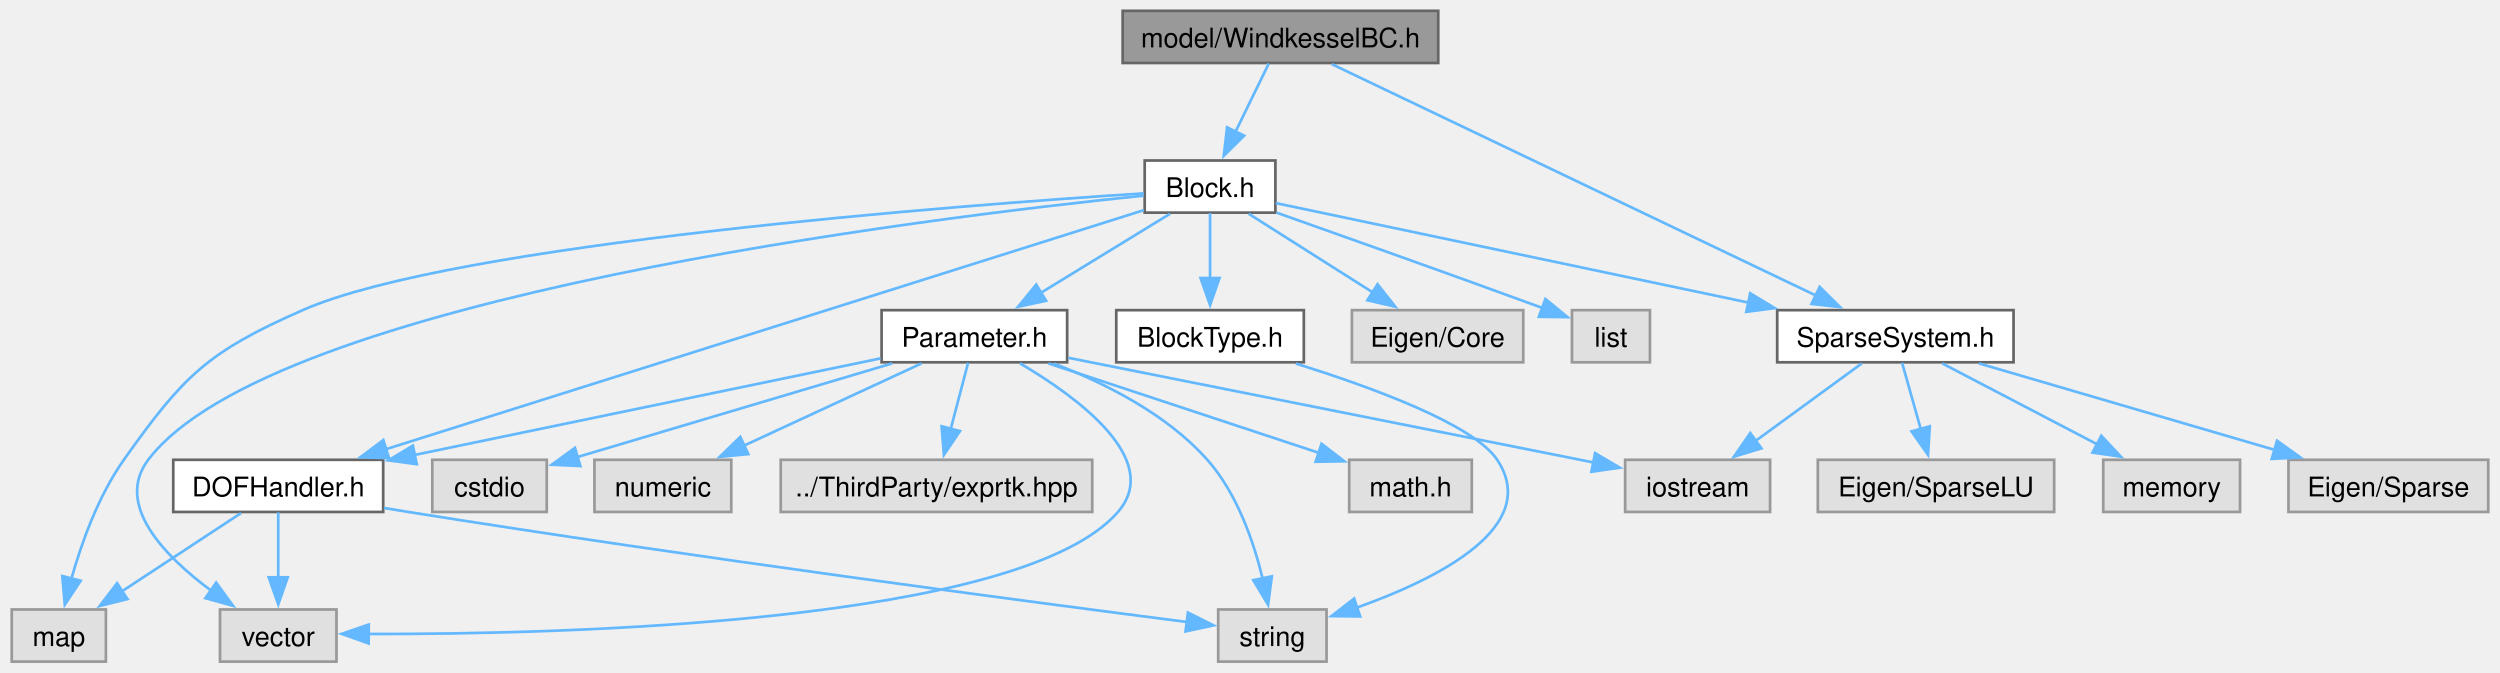
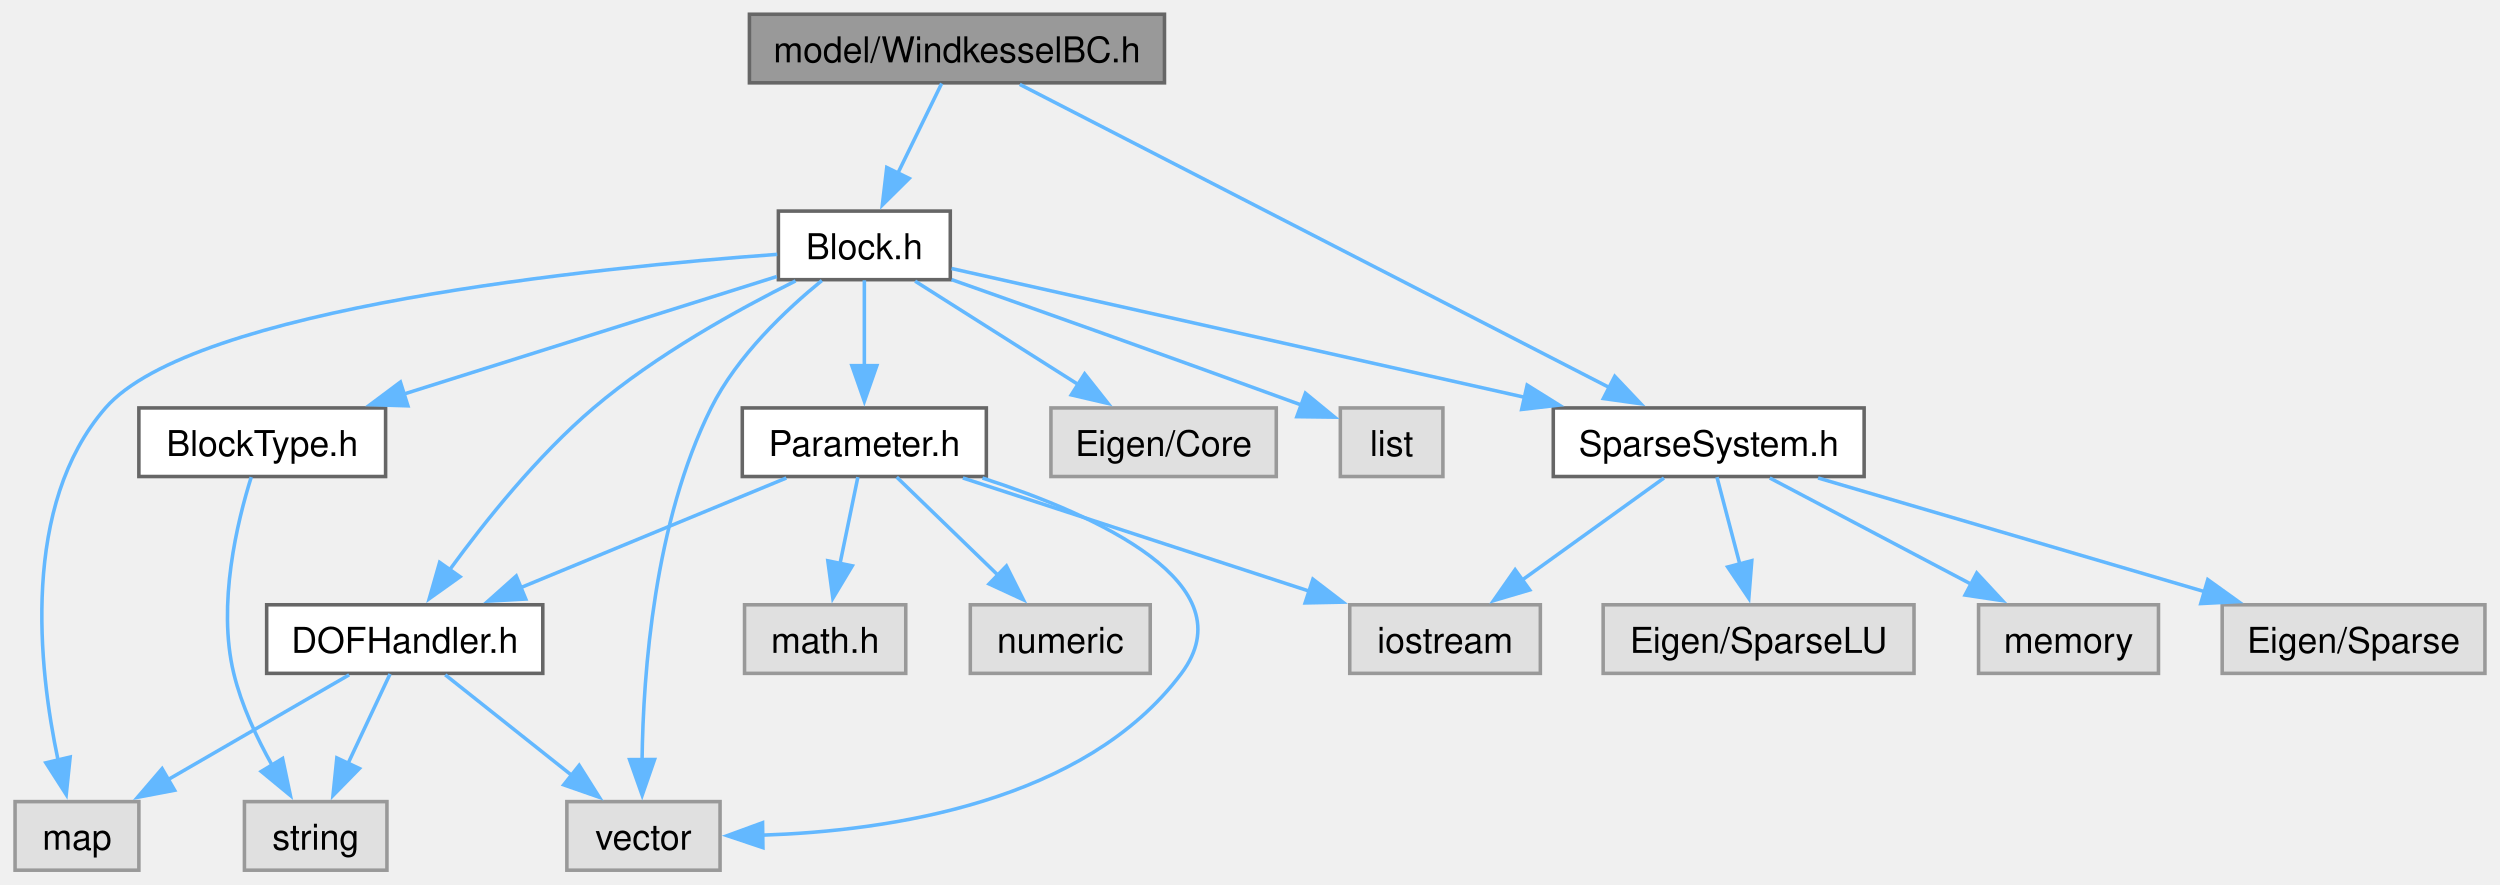
- <svg xmlns="http://www.w3.org/2000/svg" xmlns:xlink="http://www.w3.org/1999/xlink" width="922pt" height="248pt" viewBox="0.00 0.00 922.25 248.25">
+ <svg xmlns="http://www.w3.org/2000/svg" xmlns:xlink="http://www.w3.org/1999/xlink" width="701pt" height="248pt" viewBox="0.00 0.00 701.25 248.25">
  <g id="graph0" class="graph" transform="scale(1 1) rotate(0) translate(4 244.25)">
    <g id="Node000001" class="node">
      <g id="a_Node000001">
        <a xlink:title="model::WindkesselBC source file">
-           <polygon fill="#999999" stroke="#666666" points="526.62,-240.25 410.12,-240.25 410.12,-221 526.62,-221 526.62,-240.25" />
-           <text text-anchor="middle" x="468.38" y="-226.75" font-family="Helvetica,sans-Serif" font-size="10.00">model/WindkesselBC.h</text>
+           <polygon fill="#999999" stroke="#666666" points="322.62,-240.25 206.12,-240.25 206.12,-221 322.62,-221 322.62,-240.25" />
+           <text text-anchor="middle" x="264.38" y="-226.75" font-family="Helvetica,sans-Serif" font-size="10.00">model/WindkesselBC.h</text>
        </a>
      </g>
    </g>
    <g id="Node000002" class="node">
      <g id="a_Node000002">
        <a xlink:href="_block_8h.html" target="_top" xlink:title="model::Block source file">
-           <polygon fill="white" stroke="#666666" points="466.5,-185 418.25,-185 418.25,-165.75 466.5,-165.75 466.5,-185" />
-           <text text-anchor="middle" x="442.38" y="-171.5" font-family="Helvetica,sans-Serif" font-size="10.00">Block.h</text>
+           <polygon fill="white" stroke="#666666" points="262.5,-185 214.25,-185 214.25,-165.75 262.5,-165.75 262.5,-185" />
+           <text text-anchor="middle" x="238.38" y="-171.5" font-family="Helvetica,sans-Serif" font-size="10.00">Block.h</text>
        </a>
      </g>
    </g>
    <g id="edge1_Node000001_Node000002" class="edge">
      <g id="a_edge1_Node000001_Node000002">
        <a xlink:title=" ">
-           <path fill="none" stroke="#63b8ff" d="M464.08,-220.83C460.75,-214.01 456.01,-204.31 451.81,-195.7" />
-           <polygon fill="#63b8ff" stroke="#63b8ff" points="454.96,-194.17 447.43,-186.72 448.67,-197.24 454.96,-194.17" />
-         </a>
-       </g>
-     </g>
-     <g id="Node000016" class="node">
-       <g id="a_Node000016">
+           <path fill="none" stroke="#63b8ff" d="M260.08,-220.83C256.75,-214.01 252.01,-204.31 247.81,-195.7" />
+           <polygon fill="#63b8ff" stroke="#63b8ff" points="250.96,-194.17 243.43,-186.72 244.67,-197.24 250.96,-194.17" />
+         </a>
+       </g>
+     </g>
+     <g id="Node000014" class="node">
+       <g id="a_Node000014">
        <a xlink:href="_sparse_system_8h.html" target="_top" xlink:title="SparseSystem source file.">
-           <polygon fill="white" stroke="#666666" points="739,-129.75 651.75,-129.75 651.75,-110.5 739,-110.5 739,-129.75" />
-           <text text-anchor="middle" x="695.38" y="-116.25" font-family="Helvetica,sans-Serif" font-size="10.00">SparseSystem.h</text>
-         </a>
-       </g>
-     </g>
-     <g id="edge26_Node000001_Node000016" class="edge">
-       <g id="a_edge26_Node000001_Node000016">
-         <a xlink:title=" ">
-           <path fill="none" stroke="#63b8ff" d="M487.34,-220.56C526.98,-201.61 618.85,-157.7 666.12,-135.11" />
-           <polygon fill="#63b8ff" stroke="#63b8ff" points="667.43,-138.36 674.94,-130.89 664.41,-132.05 667.43,-138.36" />
+           <polygon fill="white" stroke="#666666" points="519,-129.75 431.75,-129.75 431.75,-110.5 519,-110.5 519,-129.75" />
+           <text text-anchor="middle" x="475.38" y="-116.25" font-family="Helvetica,sans-Serif" font-size="10.00">SparseSystem.h</text>
+         </a>
+       </g>
+     </g>
+     <g id="edge23_Node000001_Node000014" class="edge">
+       <g id="a_edge23_Node000001_Node000014">
+         <a xlink:title=" ">
+           <path fill="none" stroke="#63b8ff" d="M282,-220.56C318.69,-201.69 403.52,-158.07 447.62,-135.4" />
+           <polygon fill="#63b8ff" stroke="#63b8ff" points="449.01,-138.62 456.3,-130.93 445.81,-132.39 449.01,-138.62" />
        </a>
      </g>
    </g>
    <g id="Node000003" class="node">
      <g id="a_Node000003">
        <a xlink:title=" ">
-           <polygon fill="#e0e0e0" stroke="#999999" points="558,-129.75 494.75,-129.75 494.75,-110.5 558,-110.5 558,-129.75" />
-           <text text-anchor="middle" x="526.38" y="-116.25" font-family="Helvetica,sans-Serif" font-size="10.00">Eigen/Core</text>
+           <polygon fill="#e0e0e0" stroke="#999999" points="354,-129.75 290.75,-129.75 290.75,-110.5 354,-110.5 354,-129.75" />
+           <text text-anchor="middle" x="322.38" y="-116.25" font-family="Helvetica,sans-Serif" font-size="10.00">Eigen/Core</text>
        </a>
      </g>
    </g>
    <g id="edge2_Node000002_Node000003" class="edge">
      <g id="a_edge2_Node000002_Node000003">
        <a xlink:title=" ">
-           <path fill="none" stroke="#63b8ff" d="M456.62,-165.34C469.17,-157.39 487.71,-145.64 502.52,-136.25" />
-           <polygon fill="#63b8ff" stroke="#63b8ff" points="504.21,-139.32 510.78,-131.01 500.46,-133.41 504.21,-139.32" />
+           <path fill="none" stroke="#63b8ff" d="M252.62,-165.34C265.17,-157.39 283.71,-145.64 298.52,-136.25" />
+           <polygon fill="#63b8ff" stroke="#63b8ff" points="300.21,-139.32 306.78,-131.01 296.46,-133.41 300.21,-139.32" />
        </a>
      </g>
    </g>
    <g id="Node000004" class="node">
      <g id="a_Node000004">
        <a xlink:title=" ">
-           <polygon fill="#e0e0e0" stroke="#999999" points="604.77,-129.75 575.98,-129.75 575.98,-110.5 604.77,-110.5 604.77,-129.75" />
-           <text text-anchor="middle" x="590.38" y="-116.25" font-family="Helvetica,sans-Serif" font-size="10.00">list</text>
+           <polygon fill="#e0e0e0" stroke="#999999" points="400.77,-129.75 371.98,-129.75 371.98,-110.5 400.77,-110.5 400.77,-129.75" />
+           <text text-anchor="middle" x="386.38" y="-116.25" font-family="Helvetica,sans-Serif" font-size="10.00">list</text>
        </a>
      </g>
    </g>
    <g id="edge3_Node000002_Node000004" class="edge">
      <g id="a_edge3_Node000002_Node000004">
        <a xlink:title=" ">
-           <path fill="none" stroke="#63b8ff" d="M466.85,-165.77C490.01,-157.59 526,-144.82 565.21,-130.51" />
-           <polygon fill="#63b8ff" stroke="#63b8ff" points="566.18,-133.88 574.37,-127.16 563.77,-127.3 566.18,-133.88" />
+           <path fill="none" stroke="#63b8ff" d="M262.85,-165.77C286.01,-157.59 322,-144.82 361.21,-130.51" />
+           <polygon fill="#63b8ff" stroke="#63b8ff" points="362.18,-133.88 370.37,-127.16 359.77,-127.3 362.18,-133.88" />
        </a>
      </g>
    </g>
    <g id="Node000005" class="node">
      <g id="a_Node000005">
        <a xlink:title=" ">
          <polygon fill="#e0e0e0" stroke="#999999" points="34.75,-19.25 0,-19.25 0,0 34.75,0 34.75,-19.25" />
          <text text-anchor="middle" x="17.38" y="-5.75" font-family="Helvetica,sans-Serif" font-size="10.00">map</text>
        </a>
      </g>
    </g>
    <g id="edge4_Node000002_Node000005" class="edge">
      <g id="a_edge4_Node000002_Node000005">
        <a xlink:title=" ">
-           <path fill="none" stroke="#63b8ff" d="M417.84,-172.88C350.37,-168.5 163.36,-154.4 107.38,-129.75 72.36,-114.34 63.5,-105.71 41.38,-74.5 31.93,-61.18 25.7,-43.69 21.96,-30.38" />
-           <polygon fill="#63b8ff" stroke="#63b8ff" points="25.44,-29.86 19.58,-21.04 18.66,-31.59 25.44,-29.86" />
+           <path fill="none" stroke="#63b8ff" d="M213.93,-172.86C163.34,-169.18 49.85,-157.91 25.38,-129.75 1.65,-102.46 6.54,-57.04 12.07,-30.88" />
+           <polygon fill="#63b8ff" stroke="#63b8ff" points="15.46,-31.76 14.36,-21.22 8.65,-30.14 15.46,-31.76" />
        </a>
      </g>
    </g>
    <g id="Node000006" class="node">
      <g id="a_Node000006">
        <a xlink:title=" ">
-           <polygon fill="#e0e0e0" stroke="#999999" points="119.88,-19.25 76.88,-19.25 76.88,0 119.88,0 119.88,-19.25" />
-           <text text-anchor="middle" x="98.38" y="-5.75" font-family="Helvetica,sans-Serif" font-size="10.00">vector</text>
+           <polygon fill="#e0e0e0" stroke="#999999" points="197.88,-19.25 154.88,-19.25 154.88,0 197.88,0 197.88,-19.25" />
+           <text text-anchor="middle" x="176.38" y="-5.75" font-family="Helvetica,sans-Serif" font-size="10.00">vector</text>
        </a>
      </g>
    </g>
    <g id="edge5_Node000002_Node000006" class="edge">
      <g id="a_edge5_Node000002_Node000006">
        <a xlink:title=" ">
-           <path fill="none" stroke="#63b8ff" d="M417.84,-172.03C339.17,-163.96 95.69,-134.44 50.38,-74.5 37.95,-58.07 56.09,-39.21 73.52,-26.26" />
-           <polygon fill="#63b8ff" stroke="#63b8ff" points="75.46,-29.17 81.69,-20.6 71.47,-23.42 75.46,-29.17" />
+           <path fill="none" stroke="#63b8ff" d="M226.46,-165.51C216.46,-157.37 202.67,-144.39 195.38,-129.75 179.45,-97.82 176.31,-55.62 175.99,-30.97" />
+           <polygon fill="#63b8ff" stroke="#63b8ff" points="179.49,-31.07 176.02,-21.05 172.49,-31.04 179.49,-31.07" />
        </a>
      </g>
    </g>
    <g id="Node000007" class="node">
      <g id="a_Node000007">
        <a xlink:href="_block_type_8h.html" target="_top" xlink:title="Specifies the types of blocks and their parameters.">
-           <polygon fill="white" stroke="#666666" points="477,-129.75 407.75,-129.75 407.75,-110.5 477,-110.5 477,-129.75" />
-           <text text-anchor="middle" x="442.38" y="-116.25" font-family="Helvetica,sans-Serif" font-size="10.00">BlockType.h</text>
+           <polygon fill="white" stroke="#666666" points="104,-129.75 34.75,-129.75 34.75,-110.5 104,-110.5 104,-129.75" />
+           <text text-anchor="middle" x="69.38" y="-116.25" font-family="Helvetica,sans-Serif" font-size="10.00">BlockType.h</text>
        </a>
      </g>
    </g>
    <g id="edge6_Node000002_Node000007" class="edge">
      <g id="a_edge6_Node000002_Node000007">
        <a xlink:title=" ">
-           <path fill="none" stroke="#63b8ff" d="M442.38,-165.58C442.38,-159.07 442.38,-149.92 442.38,-141.62" />
-           <polygon fill="#63b8ff" stroke="#63b8ff" points="445.88,-141.62 442.38,-131.62 438.88,-141.62 445.88,-141.62" />
+           <path fill="none" stroke="#63b8ff" d="M213.8,-166.63C186.37,-157.99 141.57,-143.87 109.14,-133.65" />
+           <polygon fill="#63b8ff" stroke="#63b8ff" points="110.26,-130.34 99.67,-130.67 108.16,-137.01 110.26,-130.34" />
        </a>
      </g>
    </g>
    <g id="Node000009" class="node">
      <g id="a_Node000009">
        <a xlink:href="_d_o_f_handler_8h.html" target="_top" xlink:title="model::DOFHandler source file">
-           <polygon fill="white" stroke="#666666" points="137.12,-74.5 59.62,-74.5 59.62,-55.25 137.12,-55.25 137.12,-74.5" />
-           <text text-anchor="middle" x="98.38" y="-61" font-family="Helvetica,sans-Serif" font-size="10.00">DOFHandler.h</text>
+           <polygon fill="white" stroke="#666666" points="148.12,-74.5 70.62,-74.5 70.62,-55.25 148.12,-55.25 148.12,-74.5" />
+           <text text-anchor="middle" x="109.38" y="-61" font-family="Helvetica,sans-Serif" font-size="10.00">DOFHandler.h</text>
        </a>
      </g>
    </g>
    <g id="edge8_Node000002_Node000009" class="edge">
      <g id="a_edge8_Node000002_Node000009">
        <a xlink:title=" ">
-           <path fill="none" stroke="#63b8ff" d="M417.91,-166.66C359.19,-148.14 209.85,-101.03 138.07,-78.4" />
-           <polygon fill="#63b8ff" stroke="#63b8ff" points="139.28,-75.11 128.69,-75.44 137.17,-81.78 139.28,-75.11" />
+           <path fill="none" stroke="#63b8ff" d="M219.07,-165.4C202.95,-157.38 179.86,-144.62 162.38,-129.75 146.63,-116.36 131.89,-97.92 121.97,-84.3" />
+           <polygon fill="#63b8ff" stroke="#63b8ff" points="124.89,-82.37 116.26,-76.22 119.17,-86.4 124.89,-82.37" />
        </a>
      </g>
    </g>
    <g id="Node000010" class="node">
      <g id="a_Node000010">
        <a xlink:href="_parameter_8h.html" target="_top" xlink:title="model::Parameter source file">
-           <polygon fill="white" stroke="#666666" points="389.62,-129.75 321.12,-129.75 321.12,-110.5 389.62,-110.5 389.62,-129.75" />
-           <text text-anchor="middle" x="355.38" y="-116.25" font-family="Helvetica,sans-Serif" font-size="10.00">Parameter.h</text>
+           <polygon fill="white" stroke="#666666" points="272.62,-129.75 204.12,-129.75 204.12,-110.5 272.62,-110.5 272.62,-129.75" />
+           <text text-anchor="middle" x="238.38" y="-116.25" font-family="Helvetica,sans-Serif" font-size="10.00">Parameter.h</text>
        </a>
      </g>
    </g>
    <g id="edge12_Node000002_Node000010" class="edge">
      <g id="a_edge12_Node000002_Node000010">
        <a xlink:title=" ">
-           <path fill="none" stroke="#63b8ff" d="M427.62,-165.34C414.49,-157.31 395.05,-145.41 379.64,-135.98" />
-           <polygon fill="#63b8ff" stroke="#63b8ff" points="381.85,-133.23 371.5,-130.99 378.2,-139.2 381.85,-133.23" />
-         </a>
-       </g>
-     </g>
-     <g id="edge21_Node000002_Node000016" class="edge">
-       <g id="a_edge21_Node000002_Node000016">
-         <a xlink:title=" ">
-           <path fill="none" stroke="#63b8ff" d="M466.63,-169.27C506.59,-160.86 587.17,-143.9 641.22,-132.52" />
-           <polygon fill="#63b8ff" stroke="#63b8ff" points="641.78,-135.98 650.85,-130.5 640.34,-129.13 641.78,-135.98" />
+           <path fill="none" stroke="#63b8ff" d="M238.38,-165.58C238.38,-159.07 238.38,-149.92 238.38,-141.62" />
+           <polygon fill="#63b8ff" stroke="#63b8ff" points="241.88,-141.62 238.38,-131.62 234.88,-141.62 241.88,-141.62" />
+         </a>
+       </g>
+     </g>
+     <g id="edge18_Node000002_Node000014" class="edge">
+       <g id="a_edge18_Node000002_Node000014">
+         <a xlink:title=" ">
+           <path fill="none" stroke="#63b8ff" d="M262.85,-168.88C300.59,-160.4 373.85,-143.94 423.69,-132.74" />
+           <polygon fill="#63b8ff" stroke="#63b8ff" points="424.42,-136.16 433.41,-130.55 422.88,-129.33 424.42,-136.16" />
        </a>
      </g>
    </g>
    <g id="Node000008" class="node">
      <g id="a_Node000008">
        <a xlink:title=" ">
-           <polygon fill="#e0e0e0" stroke="#999999" points="485.38,-19.25 445.38,-19.25 445.38,0 485.38,0 485.38,-19.25" />
-           <text text-anchor="middle" x="465.38" y="-5.75" font-family="Helvetica,sans-Serif" font-size="10.00">string</text>
+           <polygon fill="#e0e0e0" stroke="#999999" points="104.38,-19.25 64.38,-19.25 64.38,0 104.38,0 104.38,-19.25" />
+           <text text-anchor="middle" x="84.38" y="-5.75" font-family="Helvetica,sans-Serif" font-size="10.00">string</text>
        </a>
      </g>
    </g>
    <g id="edge7_Node000007_Node000008" class="edge">
      <g id="a_edge7_Node000007_Node000008">
        <a xlink:title=" ">
-           <path fill="none" stroke="#63b8ff" d="M474.05,-110.04C502.04,-101.3 539.73,-87.52 548.38,-74.5 564.79,-49.79 526.56,-30.63 496.68,-19.98" />
-           <polygon fill="#63b8ff" stroke="#63b8ff" points="497.8,-16.67 487.21,-16.81 495.57,-23.3 497.8,-16.67" />
+           <path fill="none" stroke="#63b8ff" d="M66.29,-110.33C62.39,-97.91 56.69,-74.58 61.38,-55.25 63.55,-46.27 67.87,-37.07 72.19,-29.38" />
+           <polygon fill="#63b8ff" stroke="#63b8ff" points="75.09,-31.35 77.27,-20.98 69.1,-27.72 75.09,-31.35" />
        </a>
      </g>
    </g>
    <g id="edge9_Node000009_Node000005" class="edge">
      <g id="a_edge9_Node000009_Node000005">
        <a xlink:title=" ">
-           <path fill="none" stroke="#63b8ff" d="M84.63,-54.84C72.65,-46.96 55,-35.36 40.79,-26.02" />
-           <polygon fill="#63b8ff" stroke="#63b8ff" points="42.73,-23.1 32.45,-20.53 38.88,-28.95 42.73,-23.1" />
+           <path fill="none" stroke="#63b8ff" d="M93.77,-54.84C79.76,-46.73 58.94,-34.68 42.57,-25.21" />
+           <polygon fill="#63b8ff" stroke="#63b8ff" points="44.78,-22.44 34.37,-20.46 41.27,-28.5 44.78,-22.44" />
        </a>
      </g>
    </g>
    <g id="edge11_Node000009_Node000006" class="edge">
      <g id="a_edge11_Node000009_Node000006">
        <a xlink:title=" ">
-           <path fill="none" stroke="#63b8ff" d="M98.38,-55.08C98.38,-48.57 98.38,-39.42 98.38,-31.12" />
-           <polygon fill="#63b8ff" stroke="#63b8ff" points="101.88,-31.12 98.38,-21.12 94.88,-31.12 101.88,-31.12" />
+           <path fill="none" stroke="#63b8ff" d="M120.74,-54.84C130.42,-47.15 144.57,-35.9 156.18,-26.68" />
+           <polygon fill="#63b8ff" stroke="#63b8ff" points="158.34,-29.43 163.99,-20.47 153.99,-23.95 158.34,-29.43" />
        </a>
      </g>
    </g>
    <g id="edge10_Node000009_Node000008" class="edge">
      <g id="a_edge10_Node000009_Node000008">
        <a xlink:title=" ">
-           <path fill="none" stroke="#63b8ff" d="M137.39,-56.73C140.43,-56.22 143.45,-55.72 146.38,-55.25 251.55,-38.45 376.79,-21.95 434.03,-14.6" />
-           <polygon fill="#63b8ff" stroke="#63b8ff" points="434.2,-18.11 443.68,-13.37 433.32,-11.16 434.2,-18.11" />
-         </a>
-       </g>
-     </g>
-     <g id="edge18_Node000010_Node000006" class="edge">
-       <g id="a_edge18_Node000010_Node000006">
-         <a xlink:title=" ">
-           <path fill="none" stroke="#63b8ff" d="M372.17,-110.14C393.35,-97.68 425.08,-74.53 408.38,-55.25 372.79,-14.18 203.8,-10.04 131.41,-10.2" />
-           <polygon fill="#63b8ff" stroke="#63b8ff" points="131.76,-6.7 121.78,-10.25 131.79,-13.69 131.76,-6.7" />
-         </a>
-       </g>
-     </g>
-     <g id="edge17_Node000010_Node000008" class="edge">
-       <g id="a_edge17_Node000010_Node000008">
-         <a xlink:title=" ">
-           <path fill="none" stroke="#63b8ff" d="M384.75,-110.02C403.21,-102.97 426.3,-91.49 441.38,-74.5 452.33,-62.15 458.47,-44.32 461.79,-30.64" />
-           <polygon fill="#63b8ff" stroke="#63b8ff" points="465.19,-31.49 463.8,-20.99 458.33,-30.07 465.19,-31.49" />
-         </a>
-       </g>
-     </g>
-     <g id="edge20_Node000010_Node000009" class="edge">
-       <g id="a_edge20_Node000010_Node000009">
-         <a xlink:title=" ">
-           <path fill="none" stroke="#63b8ff" d="M320.71,-111.94C276.39,-102.76 199.3,-86.79 148.56,-76.27" />
-           <polygon fill="#63b8ff" stroke="#63b8ff" points="149.51,-72.89 139,-74.29 148.09,-79.75 149.51,-72.89" />
+           <path fill="none" stroke="#63b8ff" d="M105.25,-55.08C102.05,-48.26 97.49,-38.56 93.45,-29.95" />
+           <polygon fill="#63b8ff" stroke="#63b8ff" points="96.65,-28.54 89.24,-20.98 90.32,-31.52 96.65,-28.54" />
+         </a>
+       </g>
+     </g>
+     <g id="edge16_Node000010_Node000006" class="edge">
+       <g id="a_edge16_Node000010_Node000006">
+         <a xlink:title=" ">
+           <path fill="none" stroke="#63b8ff" d="M271.53,-110.08C304.01,-99.54 346.1,-80.31 327.38,-55.25 300.33,-19.05 245.24,-10.99 209.61,-9.83" />
+           <polygon fill="#63b8ff" stroke="#63b8ff" points="209.91,-6.33 199.86,-9.69 209.81,-13.33 209.91,-6.33" />
+         </a>
+       </g>
+     </g>
+     <g id="edge17_Node000010_Node000009" class="edge">
+       <g id="a_edge17_Node000010_Node000009">
+         <a xlink:title=" ">
+           <path fill="none" stroke="#63b8ff" d="M216.49,-110.09C196.01,-101.64 165.16,-88.9 141.82,-79.27" />
+           <polygon fill="#63b8ff" stroke="#63b8ff" points="143.34,-76.11 132.76,-75.53 140.67,-82.58 143.34,-76.11" />
        </a>
      </g>
    </g>
    <g id="Node000011" class="node">
      <g id="a_Node000011">
        <a xlink:title=" ">
-           <polygon fill="#e0e0e0" stroke="#999999" points="539,-74.5 493.75,-74.5 493.75,-55.25 539,-55.25 539,-74.5" />
-           <text text-anchor="middle" x="516.38" y="-61" font-family="Helvetica,sans-Serif" font-size="10.00">math.h</text>
+           <polygon fill="#e0e0e0" stroke="#999999" points="250,-74.5 204.75,-74.5 204.75,-55.25 250,-55.25 250,-74.5" />
+           <text text-anchor="middle" x="227.38" y="-61" font-family="Helvetica,sans-Serif" font-size="10.00">math.h</text>
        </a>
      </g>
    </g>
    <g id="edge13_Node000010_Node000011" class="edge">
      <g id="a_edge13_Node000010_Node000011">
        <a xlink:title=" ">
-           <path fill="none" stroke="#63b8ff" d="M382.69,-110.09C410.29,-100.96 453,-86.84 482.69,-77.02" />
-           <polygon fill="#63b8ff" stroke="#63b8ff" points="483.54,-80.42 491.93,-73.96 481.34,-73.78 483.54,-80.42" />
+           <path fill="none" stroke="#63b8ff" d="M236.56,-110.33C235.2,-103.74 233.28,-94.46 231.55,-86.07" />
+           <polygon fill="#63b8ff" stroke="#63b8ff" points="234.99,-85.43 229.54,-76.34 228.13,-86.84 234.99,-85.43" />
        </a>
      </g>
    </g>
    <g id="Node000012" class="node">
      <g id="a_Node000012">
        <a xlink:title=" ">
-           <polygon fill="#e0e0e0" stroke="#999999" points="197.5,-74.5 155.25,-74.5 155.25,-55.25 197.5,-55.25 197.5,-74.5" />
-           <text text-anchor="middle" x="176.38" y="-61" font-family="Helvetica,sans-Serif" font-size="10.00">cstdio</text>
+           <polygon fill="#e0e0e0" stroke="#999999" points="428.12,-74.5 374.62,-74.5 374.62,-55.25 428.12,-55.25 428.12,-74.5" />
+           <text text-anchor="middle" x="401.38" y="-61" font-family="Helvetica,sans-Serif" font-size="10.00">iostream</text>
        </a>
      </g>
    </g>
    <g id="edge14_Node000010_Node000012" class="edge">
      <g id="a_edge14_Node000010_Node000012">
        <a xlink:title=" ">
-           <path fill="none" stroke="#63b8ff" d="M325.01,-110.09C292.71,-100.48 241.81,-85.34 208.76,-75.51" />
-           <polygon fill="#63b8ff" stroke="#63b8ff" points="209.91,-72.2 199.33,-72.7 207.91,-78.91 209.91,-72.2" />
+           <path fill="none" stroke="#63b8ff" d="M266.03,-110.09C292.77,-101.36 333.5,-88.05 363.3,-78.31" />
+           <polygon fill="#63b8ff" stroke="#63b8ff" points="364.28,-81.68 372.69,-75.24 362.1,-75.02 364.28,-81.68" />
        </a>
      </g>
    </g>
    <g id="Node000013" class="node">
      <g id="a_Node000013">
        <a xlink:title=" ">
-           <polygon fill="#e0e0e0" stroke="#999999" points="649.12,-74.5 595.62,-74.5 595.62,-55.25 649.12,-55.25 649.12,-74.5" />
-           <text text-anchor="middle" x="622.38" y="-61" font-family="Helvetica,sans-Serif" font-size="10.00">iostream</text>
+           <polygon fill="#e0e0e0" stroke="#999999" points="318.62,-74.5 268.12,-74.5 268.12,-55.25 318.62,-55.25 318.62,-74.5" />
+           <text text-anchor="middle" x="293.38" y="-61" font-family="Helvetica,sans-Serif" font-size="10.00">numeric</text>
        </a>
      </g>
    </g>
    <g id="edge15_Node000010_Node000013" class="edge">
      <g id="a_edge15_Node000010_Node000013">
        <a xlink:title=" ">
-           <path fill="none" stroke="#63b8ff" d="M390.11,-112.15C392.9,-111.59 395.69,-111.04 398.38,-110.5 463.52,-97.48 539.33,-82.39 583.95,-73.51" />
-           <polygon fill="#63b8ff" stroke="#63b8ff" points="584.52,-76.97 593.65,-71.59 583.16,-70.1 584.52,-76.97" />
-         </a>
-       </g>
-     </g>
-     <g id="Node000014" class="node">
-       <g id="a_Node000014">
-         <a xlink:title=" ">
-           <polygon fill="#e0e0e0" stroke="#999999" points="265.62,-74.5 215.12,-74.5 215.12,-55.25 265.62,-55.25 265.62,-74.5" />
-           <text text-anchor="middle" x="240.38" y="-61" font-family="Helvetica,sans-Serif" font-size="10.00">numeric</text>
-         </a>
-       </g>
-     </g>
-     <g id="edge16_Node000010_Node000014" class="edge">
-       <g id="a_edge16_Node000010_Node000014">
-         <a xlink:title=" ">
-           <path fill="none" stroke="#63b8ff" d="M335.87,-110.09C317.86,-101.75 290.85,-89.25 270.15,-79.66" />
-           <polygon fill="#63b8ff" stroke="#63b8ff" points="271.9,-76.61 261.35,-75.59 268.96,-82.97 271.9,-76.61" />
+           <path fill="none" stroke="#63b8ff" d="M247.46,-110.33C255.21,-102.82 266.59,-91.81 276.07,-82.63" />
+           <polygon fill="#63b8ff" stroke="#63b8ff" points="278.26,-85.38 283.01,-75.91 273.39,-80.35 278.26,-85.38" />
+         </a>
+       </g>
+     </g>
+     <g id="edge21_Node000014_Node000012" class="edge">
+       <g id="a_edge21_Node000014_Node000012">
+         <a xlink:title=" ">
+           <path fill="none" stroke="#63b8ff" d="M462.82,-110.09C451.91,-102.24 435.87,-90.7 422.91,-81.37" />
+           <polygon fill="#63b8ff" stroke="#63b8ff" points="425.13,-78.66 414.97,-75.66 421.04,-84.34 425.13,-78.66" />
        </a>
      </g>
    </g>
    <g id="Node000015" class="node">
      <g id="a_Node000015">
        <a xlink:title=" ">
-           <polygon fill="#e0e0e0" stroke="#999999" points="398.88,-74.5 283.88,-74.5 283.88,-55.25 398.88,-55.25 398.88,-74.5" />
-           <text text-anchor="middle" x="341.38" y="-61" font-family="Helvetica,sans-Serif" font-size="10.00">../ThirdParty/exprtk.hpp</text>
-         </a>
-       </g>
-     </g>
-     <g id="edge19_Node000010_Node000015" class="edge">
-       <g id="a_edge19_Node000010_Node000015">
-         <a xlink:title=" ">
-           <path fill="none" stroke="#63b8ff" d="M353.06,-110.33C351.31,-103.67 348.83,-94.24 346.61,-85.78" />
-           <polygon fill="#63b8ff" stroke="#63b8ff" points="350.05,-85.1 344.12,-76.32 343.28,-86.88 350.05,-85.1" />
-         </a>
-       </g>
-     </g>
-     <g id="edge24_Node000016_Node000013" class="edge">
-       <g id="a_edge24_Node000016_Node000013">
-         <a xlink:title=" ">
-           <path fill="none" stroke="#63b8ff" d="M682.99,-110.09C672.23,-102.24 656.4,-90.7 643.62,-81.37" />
-           <polygon fill="#63b8ff" stroke="#63b8ff" points="645.94,-78.73 635.8,-75.67 641.81,-84.39 645.94,-78.73" />
+           <polygon fill="#e0e0e0" stroke="#999999" points="693.25,-74.5 619.5,-74.5 619.5,-55.25 693.25,-55.25 693.25,-74.5" />
+           <text text-anchor="middle" x="656.38" y="-61" font-family="Helvetica,sans-Serif" font-size="10.00">Eigen/Sparse</text>
+         </a>
+       </g>
+     </g>
+     <g id="edge19_Node000014_Node000015" class="edge">
+       <g id="a_edge19_Node000014_Node000015">
+         <a xlink:title=" ">
+           <path fill="none" stroke="#63b8ff" d="M506.08,-110.09C535.98,-101.29 581.65,-87.86 614.8,-78.11" />
+           <polygon fill="#63b8ff" stroke="#63b8ff" points="615.46,-81.56 624.07,-75.38 613.49,-74.84 615.46,-81.56" />
+         </a>
+       </g>
+     </g>
+     <g id="Node000016" class="node">
+       <g id="a_Node000016">
+         <a xlink:title=" ">
+           <polygon fill="#e0e0e0" stroke="#999999" points="533,-74.5 445.75,-74.5 445.75,-55.25 533,-55.25 533,-74.5" />
+           <text text-anchor="middle" x="489.38" y="-61" font-family="Helvetica,sans-Serif" font-size="10.00">Eigen/SparseLU</text>
+         </a>
+       </g>
+     </g>
+     <g id="edge20_Node000014_Node000016" class="edge">
+       <g id="a_edge20_Node000014_Node000016">
+         <a xlink:title=" ">
+           <path fill="none" stroke="#63b8ff" d="M477.69,-110.33C479.44,-103.67 481.92,-94.24 484.14,-85.78" />
+           <polygon fill="#63b8ff" stroke="#63b8ff" points="487.47,-86.88 486.63,-76.32 480.7,-85.1 487.47,-86.88" />
        </a>
      </g>
    </g>
    <g id="Node000017" class="node">
      <g id="a_Node000017">
        <a xlink:title=" ">
-           <polygon fill="#e0e0e0" stroke="#999999" points="914.25,-74.5 840.5,-74.5 840.5,-55.25 914.25,-55.25 914.25,-74.5" />
-           <text text-anchor="middle" x="877.38" y="-61" font-family="Helvetica,sans-Serif" font-size="10.00">Eigen/Sparse</text>
-         </a>
-       </g>
-     </g>
-     <g id="edge22_Node000016_Node000017" class="edge">
-       <g id="a_edge22_Node000016_Node000017">
-         <a xlink:title=" ">
-           <path fill="none" stroke="#63b8ff" d="M726.25,-110.09C756.32,-101.29 802.24,-87.86 835.57,-78.11" />
-           <polygon fill="#63b8ff" stroke="#63b8ff" points="836.28,-81.54 844.9,-75.38 834.32,-74.83 836.28,-81.54" />
-         </a>
-       </g>
-     </g>
-     <g id="Node000018" class="node">
-       <g id="a_Node000018">
-         <a xlink:title=" ">
-           <polygon fill="#e0e0e0" stroke="#999999" points="754,-74.5 666.75,-74.5 666.75,-55.25 754,-55.25 754,-74.5" />
-           <text text-anchor="middle" x="710.38" y="-61" font-family="Helvetica,sans-Serif" font-size="10.00">Eigen/SparseLU</text>
-         </a>
-       </g>
-     </g>
-     <g id="edge23_Node000016_Node000018" class="edge">
-       <g id="a_edge23_Node000016_Node000018">
-         <a xlink:title=" ">
-           <path fill="none" stroke="#63b8ff" d="M697.85,-110.33C699.73,-103.67 702.38,-94.24 704.77,-85.78" />
-           <polygon fill="#63b8ff" stroke="#63b8ff" points="708.09,-86.89 707.43,-76.32 701.35,-84.99 708.09,-86.89" />
-         </a>
-       </g>
-     </g>
-     <g id="Node000019" class="node">
-       <g id="a_Node000019">
-         <a xlink:title=" ">
-           <polygon fill="#e0e0e0" stroke="#999999" points="822.62,-74.5 772.12,-74.5 772.12,-55.25 822.62,-55.25 822.62,-74.5" />
-           <text text-anchor="middle" x="797.38" y="-61" font-family="Helvetica,sans-Serif" font-size="10.00">memory</text>
-         </a>
-       </g>
-     </g>
-     <g id="edge25_Node000016_Node000019" class="edge">
-       <g id="a_edge25_Node000016_Node000019">
-         <a xlink:title=" ">
-           <path fill="none" stroke="#63b8ff" d="M712.68,-110.09C728.36,-101.91 751.73,-89.71 769.95,-80.19" />
-           <polygon fill="#63b8ff" stroke="#63b8ff" points="771.4,-83.38 778.65,-75.65 768.16,-77.18 771.4,-83.38" />
+           <polygon fill="#e0e0e0" stroke="#999999" points="601.62,-74.5 551.12,-74.5 551.12,-55.25 601.62,-55.25 601.62,-74.5" />
+           <text text-anchor="middle" x="576.38" y="-61" font-family="Helvetica,sans-Serif" font-size="10.00">memory</text>
+         </a>
+       </g>
+     </g>
+     <g id="edge22_Node000014_Node000017" class="edge">
+       <g id="a_edge22_Node000014_Node000017">
+         <a xlink:title=" ">
+           <path fill="none" stroke="#63b8ff" d="M492.51,-110.09C508.03,-101.91 531.18,-89.71 549.22,-80.19" />
+           <polygon fill="#63b8ff" stroke="#63b8ff" points="550.61,-83.42 557.82,-75.66 547.34,-77.23 550.61,-83.42" />
        </a>
      </g>
    </g>
  </g>
</svg>
